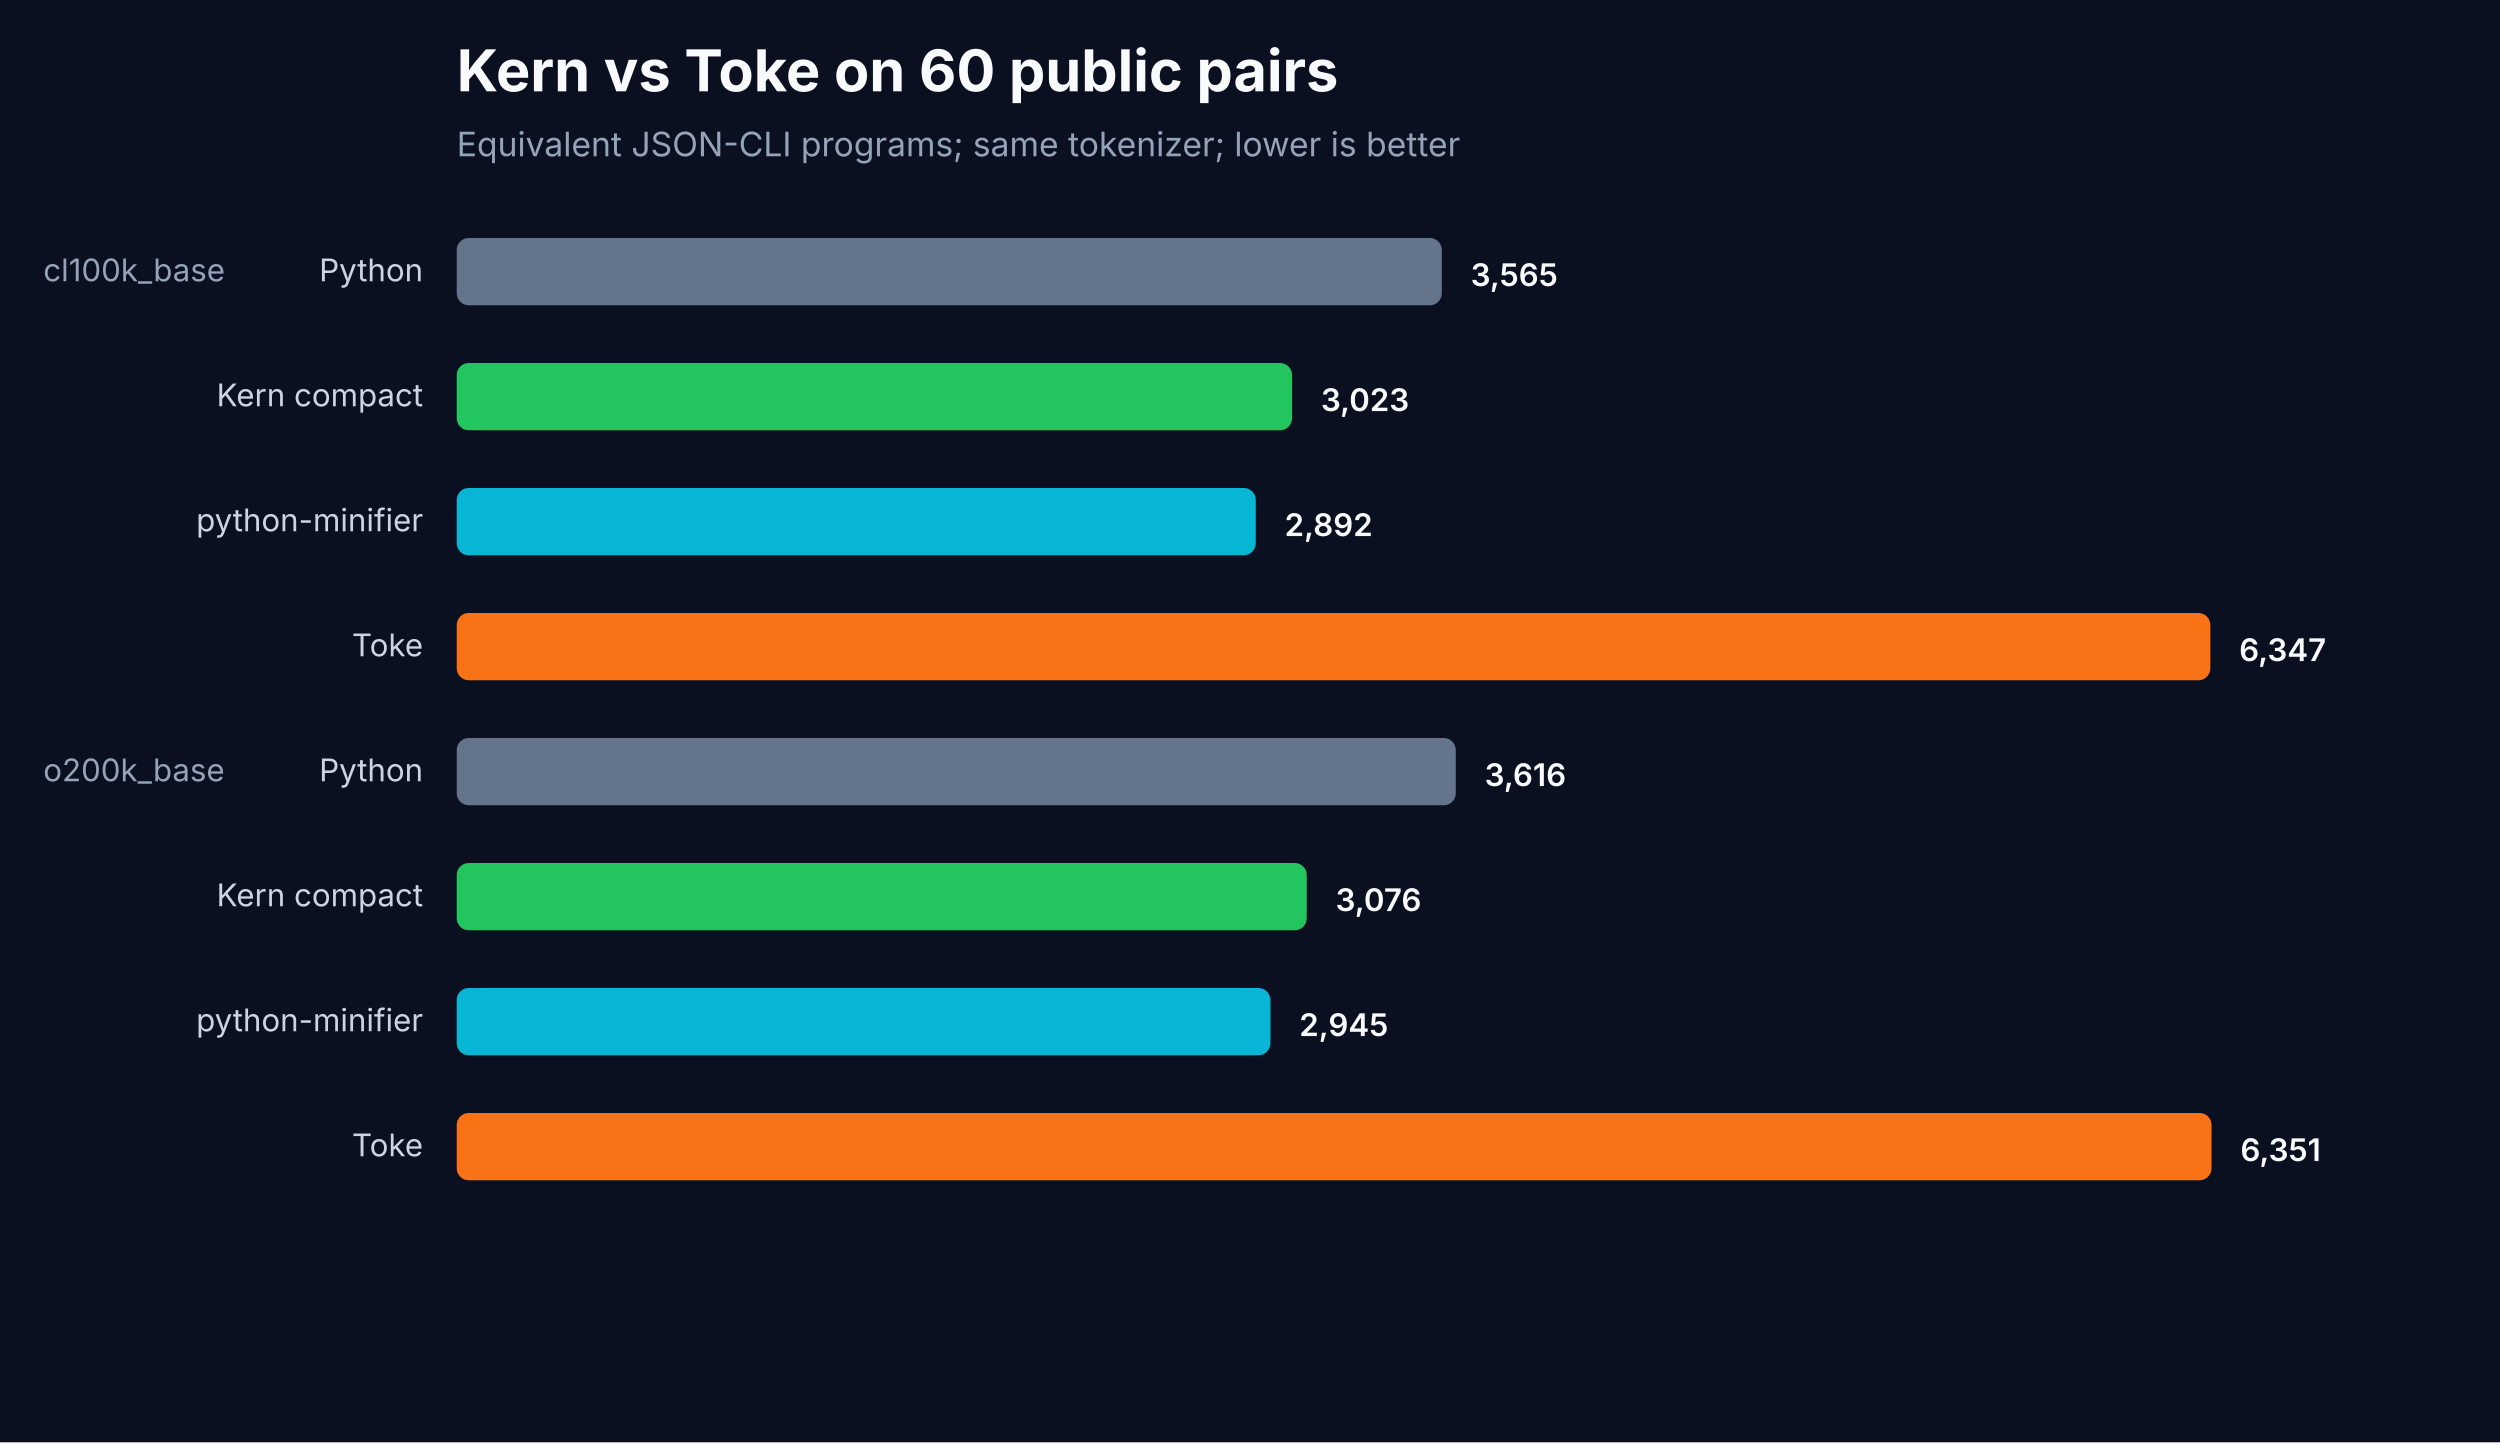
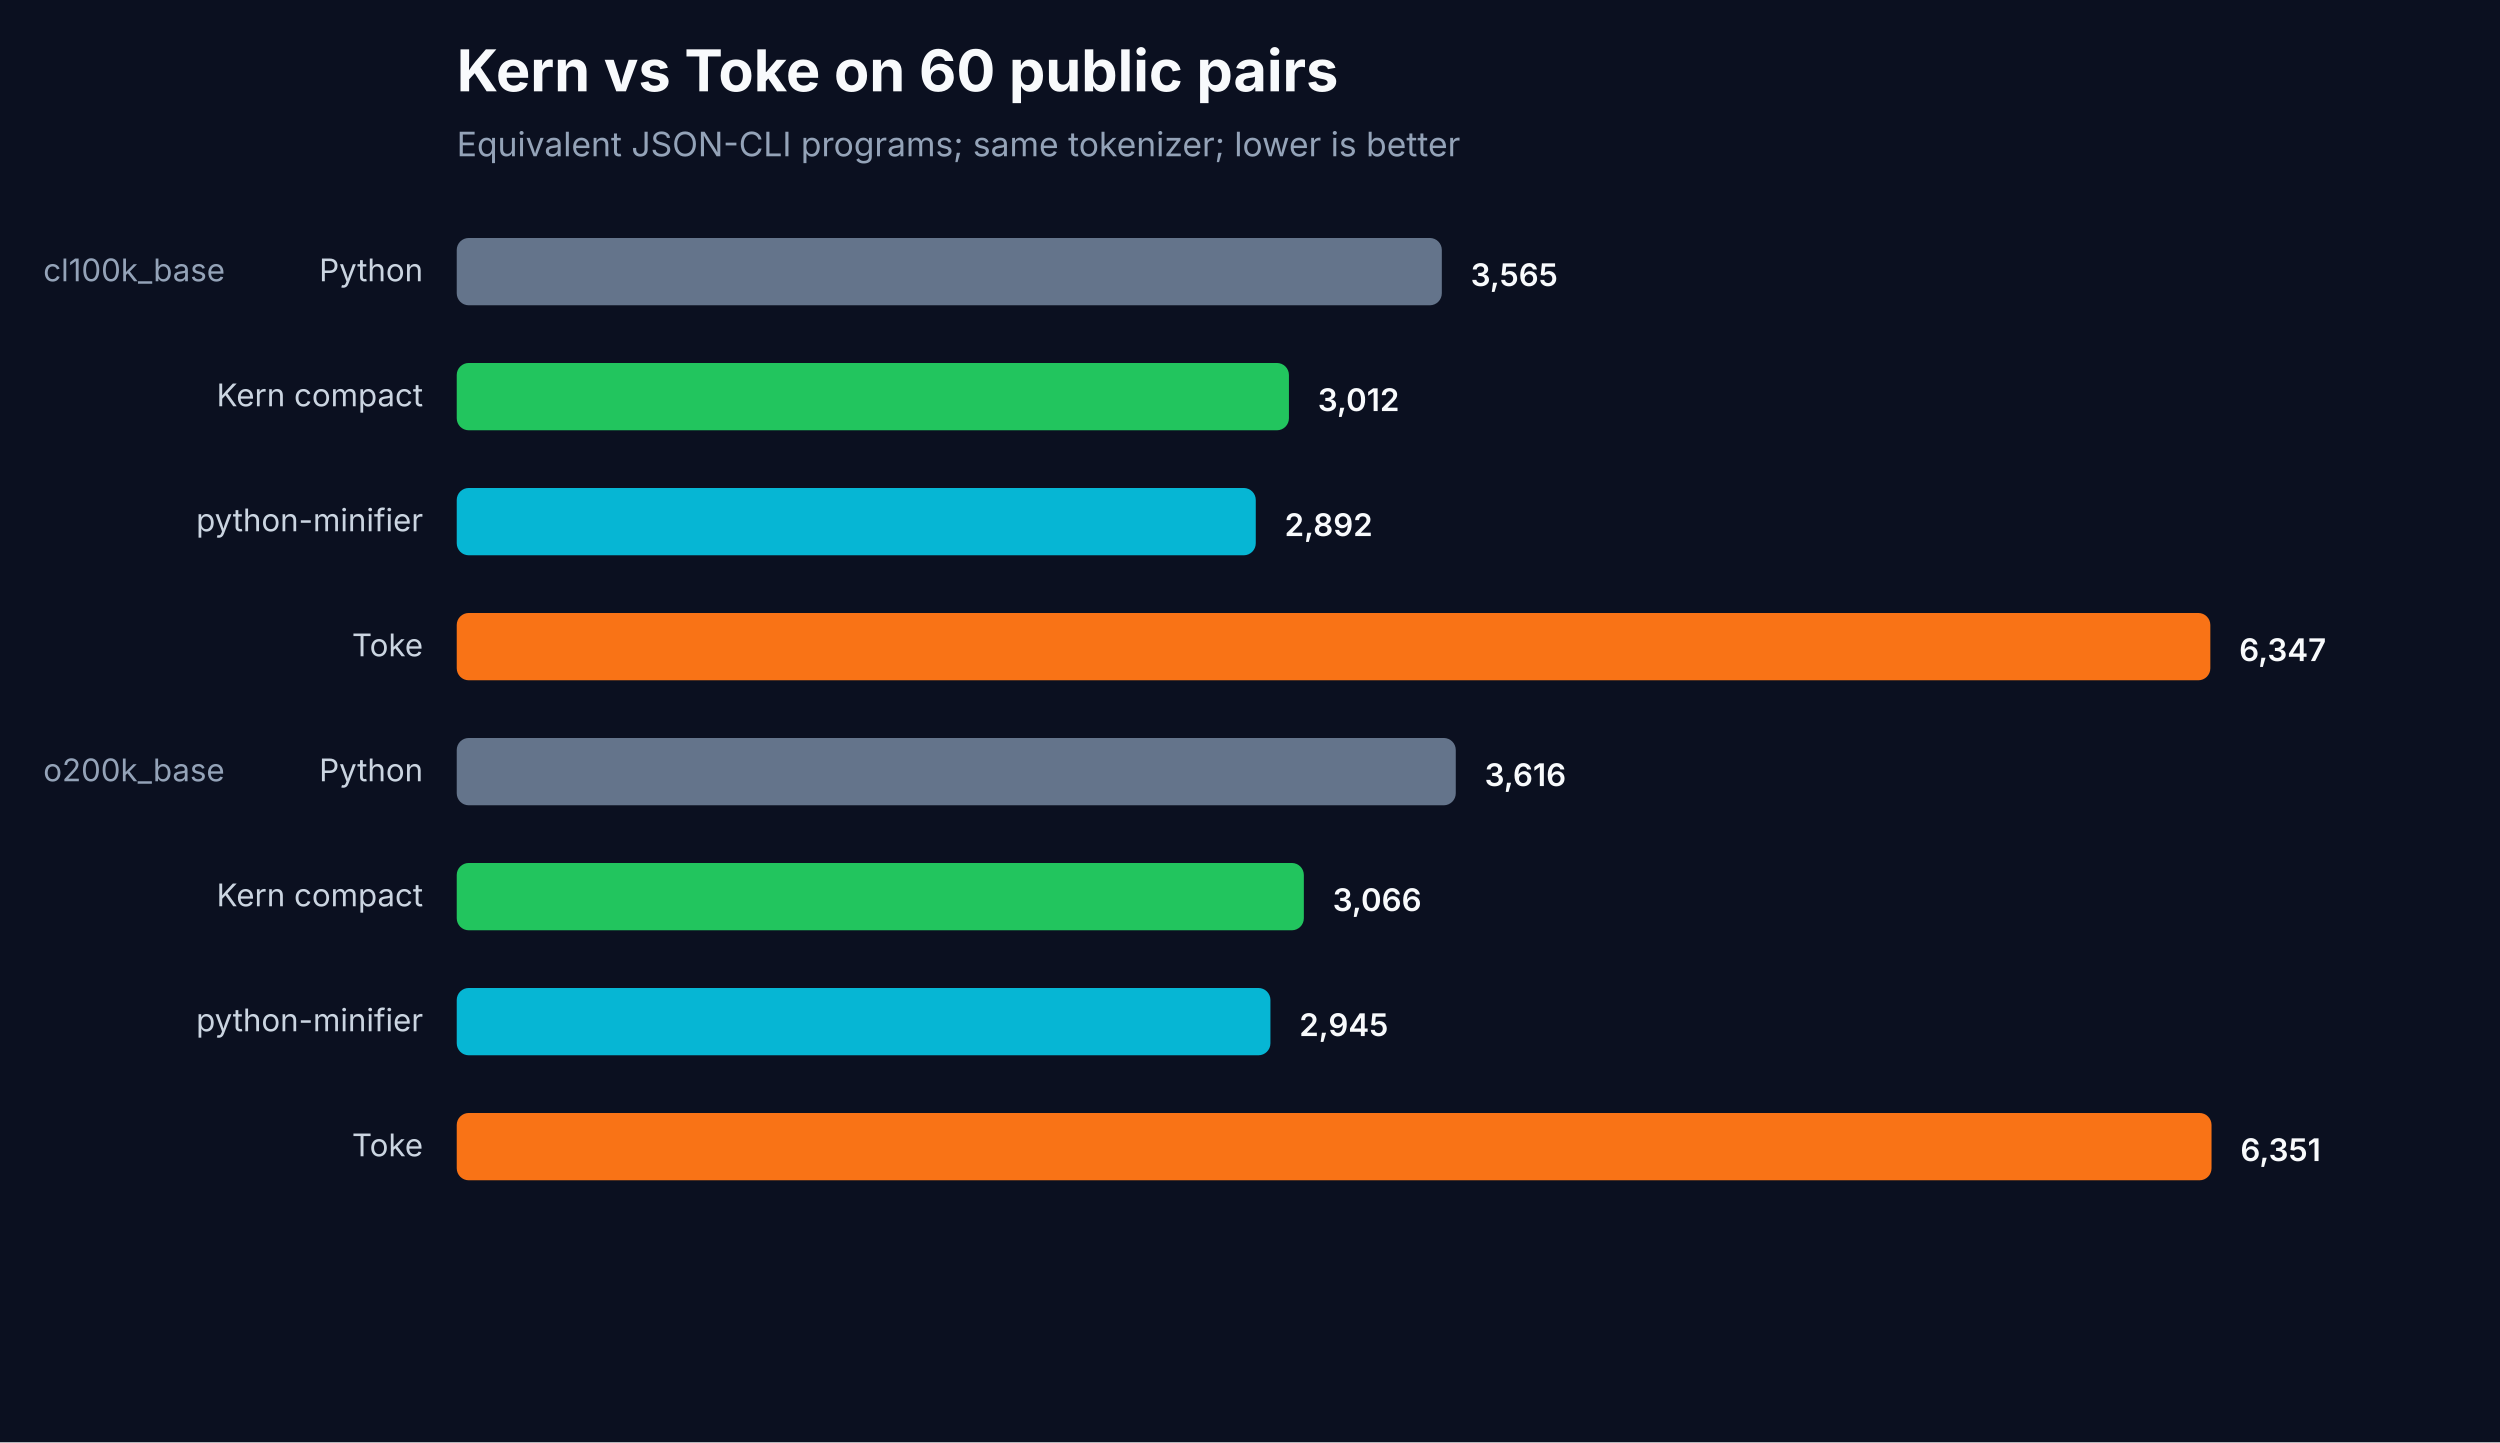
<svg xmlns="http://www.w3.org/2000/svg" width="1040" height="600" viewBox="0 0 1040 600" role="img" aria-labelledby="title desc">
  <rect width="100%" height="100%" fill="#0b1020" />
  <text x="190" y="38" fill="#f8fafc" font-family="Inter,system-ui,sans-serif" font-size="24" font-weight="700">Kern vs Toke on 60 public pairs</text>
  <text x="190" y="65" fill="#94a3b8" font-family="Inter,system-ui,sans-serif" font-size="14">Equivalent JSON-CLI programs; same tokenizer; lower is better</text>
  <text x="18" y="117" fill="#94a3b8" font-family="Inter,system-ui,sans-serif" font-size="13">cl100k_base</text>
  <text x="176" y="117" fill="#cbd5e1" text-anchor="end" font-family="Inter,system-ui,sans-serif" font-size="13">Python</text>
  <rect x="190" y="99" width="409.8" height="28" rx="5" fill="#64748b" />
  <text x="611.8" y="119" fill="#f8fafc" font-family="Inter,system-ui,sans-serif" font-size="13" font-weight="600">3,565</text>
  <text x="176" y="169" fill="#cbd5e1" text-anchor="end" font-family="Inter,system-ui,sans-serif" font-size="13">Kern compact</text>
-   <rect x="190" y="151" width="347.5" height="28" rx="5" fill="#22c55e" />
-   <text x="549.5" y="171" fill="#f8fafc" font-family="Inter,system-ui,sans-serif" font-size="13" font-weight="600">3,023</text>
+   <rect x="190" y="151" width="346.2" height="28" rx="5" fill="#22c55e" />
+   <text x="548.2" y="171" fill="#f8fafc" font-family="Inter,system-ui,sans-serif" font-size="13" font-weight="600">3,012</text>
  <text x="176" y="221" fill="#cbd5e1" text-anchor="end" font-family="Inter,system-ui,sans-serif" font-size="13">python-minifier</text>
  <rect x="190" y="203" width="332.4" height="28" rx="5" fill="#06b6d4" />
  <text x="534.4" y="223" fill="#f8fafc" font-family="Inter,system-ui,sans-serif" font-size="13" font-weight="600">2,892</text>
  <text x="176" y="273" fill="#cbd5e1" text-anchor="end" font-family="Inter,system-ui,sans-serif" font-size="13">Toke</text>
  <rect x="190" y="255" width="729.5" height="28" rx="5" fill="#f97316" />
  <text x="931.5" y="275" fill="#f8fafc" font-family="Inter,system-ui,sans-serif" font-size="13" font-weight="600">6,347</text>
  <text x="18" y="325" fill="#94a3b8" font-family="Inter,system-ui,sans-serif" font-size="13">o200k_base</text>
  <text x="176" y="325" fill="#cbd5e1" text-anchor="end" font-family="Inter,system-ui,sans-serif" font-size="13">Python</text>
  <rect x="190" y="307" width="415.6" height="28" rx="5" fill="#64748b" />
  <text x="617.6" y="327" fill="#f8fafc" font-family="Inter,system-ui,sans-serif" font-size="13" font-weight="600">3,616</text>
  <text x="176" y="377" fill="#cbd5e1" text-anchor="end" font-family="Inter,system-ui,sans-serif" font-size="13">Kern compact</text>
-   <rect x="190" y="359" width="353.6" height="28" rx="5" fill="#22c55e" />
-   <text x="555.6" y="379" fill="#f8fafc" font-family="Inter,system-ui,sans-serif" font-size="13" font-weight="600">3,076</text>
+   <rect x="190" y="359" width="352.4" height="28" rx="5" fill="#22c55e" />
+   <text x="554.4" y="379" fill="#f8fafc" font-family="Inter,system-ui,sans-serif" font-size="13" font-weight="600">3,066</text>
  <text x="176" y="429" fill="#cbd5e1" text-anchor="end" font-family="Inter,system-ui,sans-serif" font-size="13">python-minifier</text>
  <rect x="190" y="411" width="338.5" height="28" rx="5" fill="#06b6d4" />
  <text x="540.5" y="431" fill="#f8fafc" font-family="Inter,system-ui,sans-serif" font-size="13" font-weight="600">2,945</text>
  <text x="176" y="481" fill="#cbd5e1" text-anchor="end" font-family="Inter,system-ui,sans-serif" font-size="13">Toke</text>
  <rect x="190" y="463" width="730.0" height="28" rx="5" fill="#f97316" />
  <text x="932.0" y="483" fill="#f8fafc" font-family="Inter,system-ui,sans-serif" font-size="13" font-weight="600">6,351</text>
</svg>
